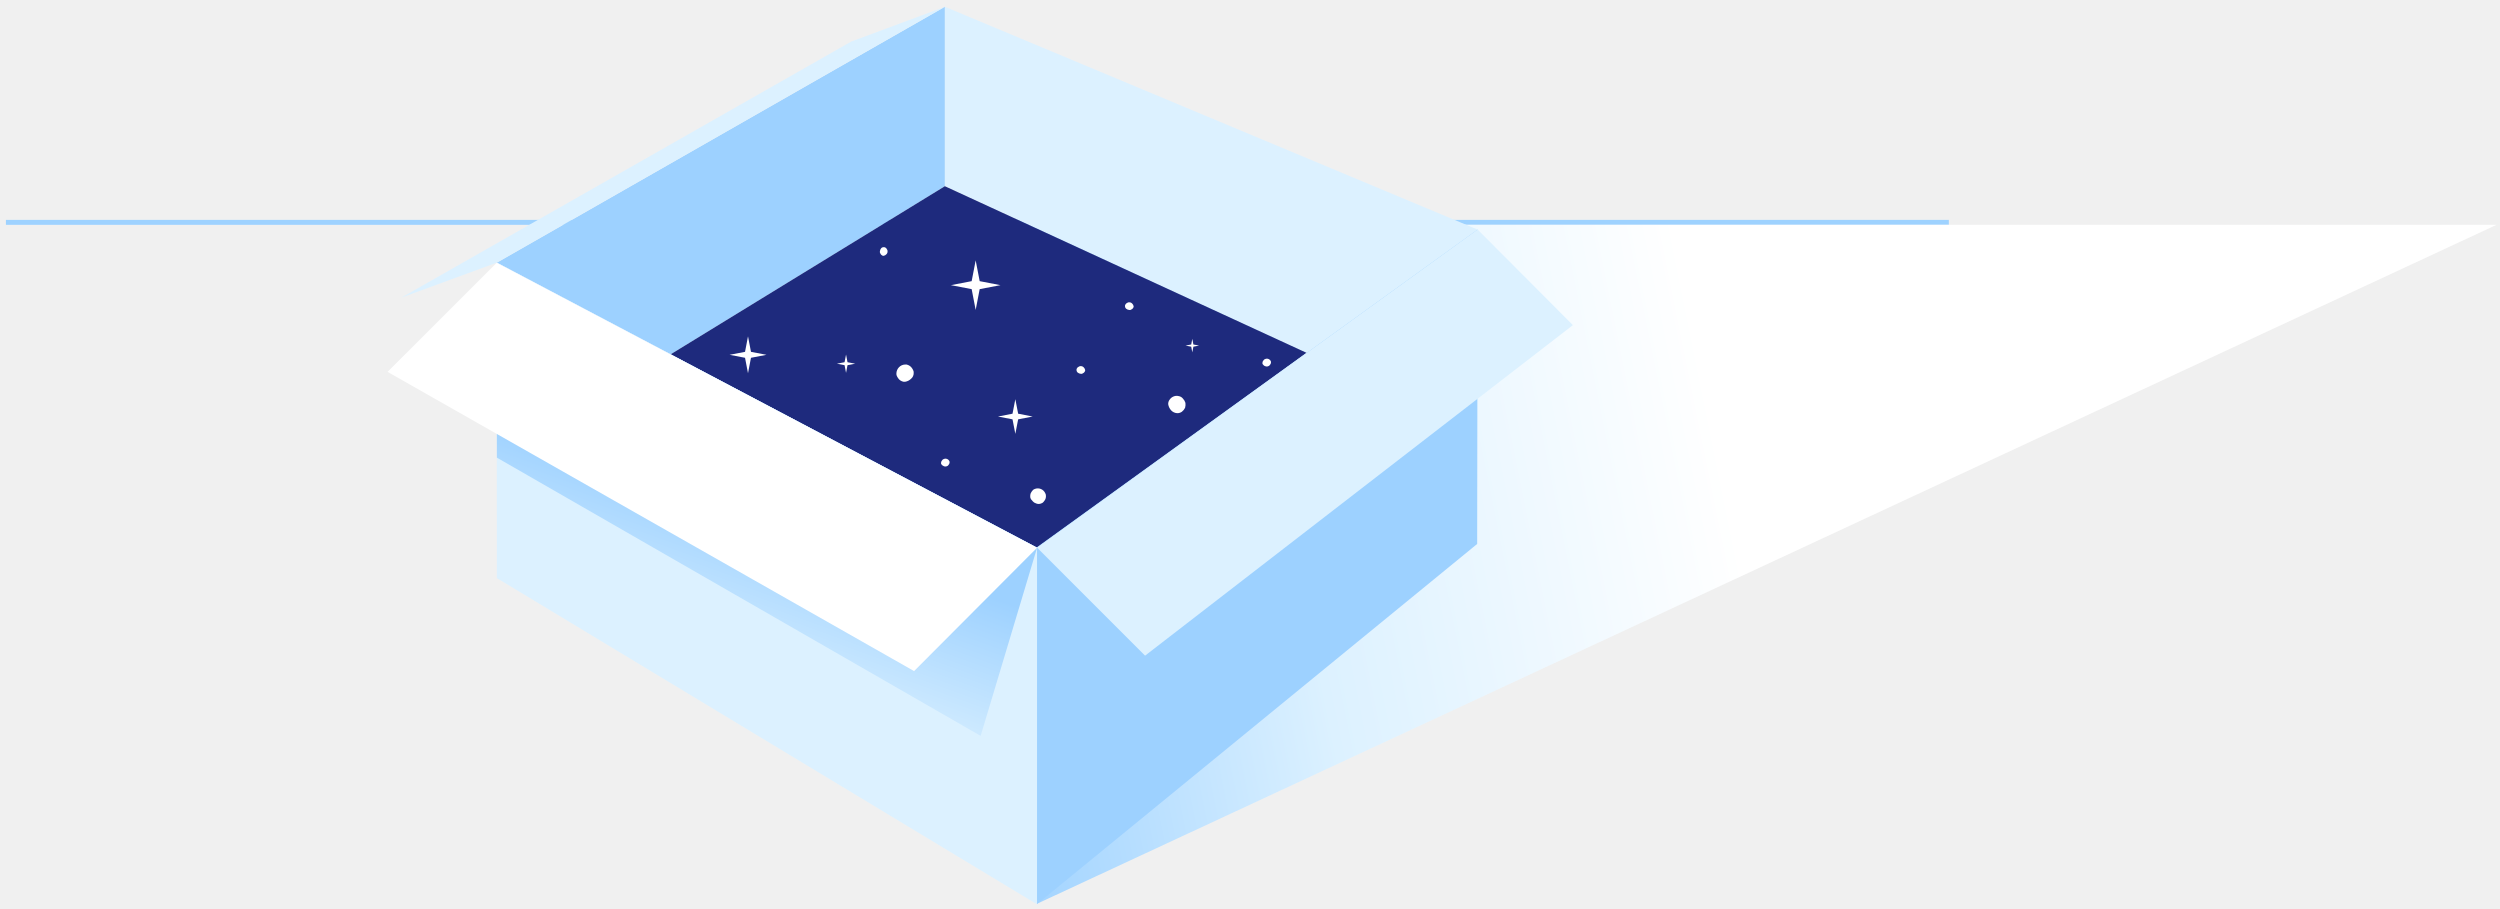
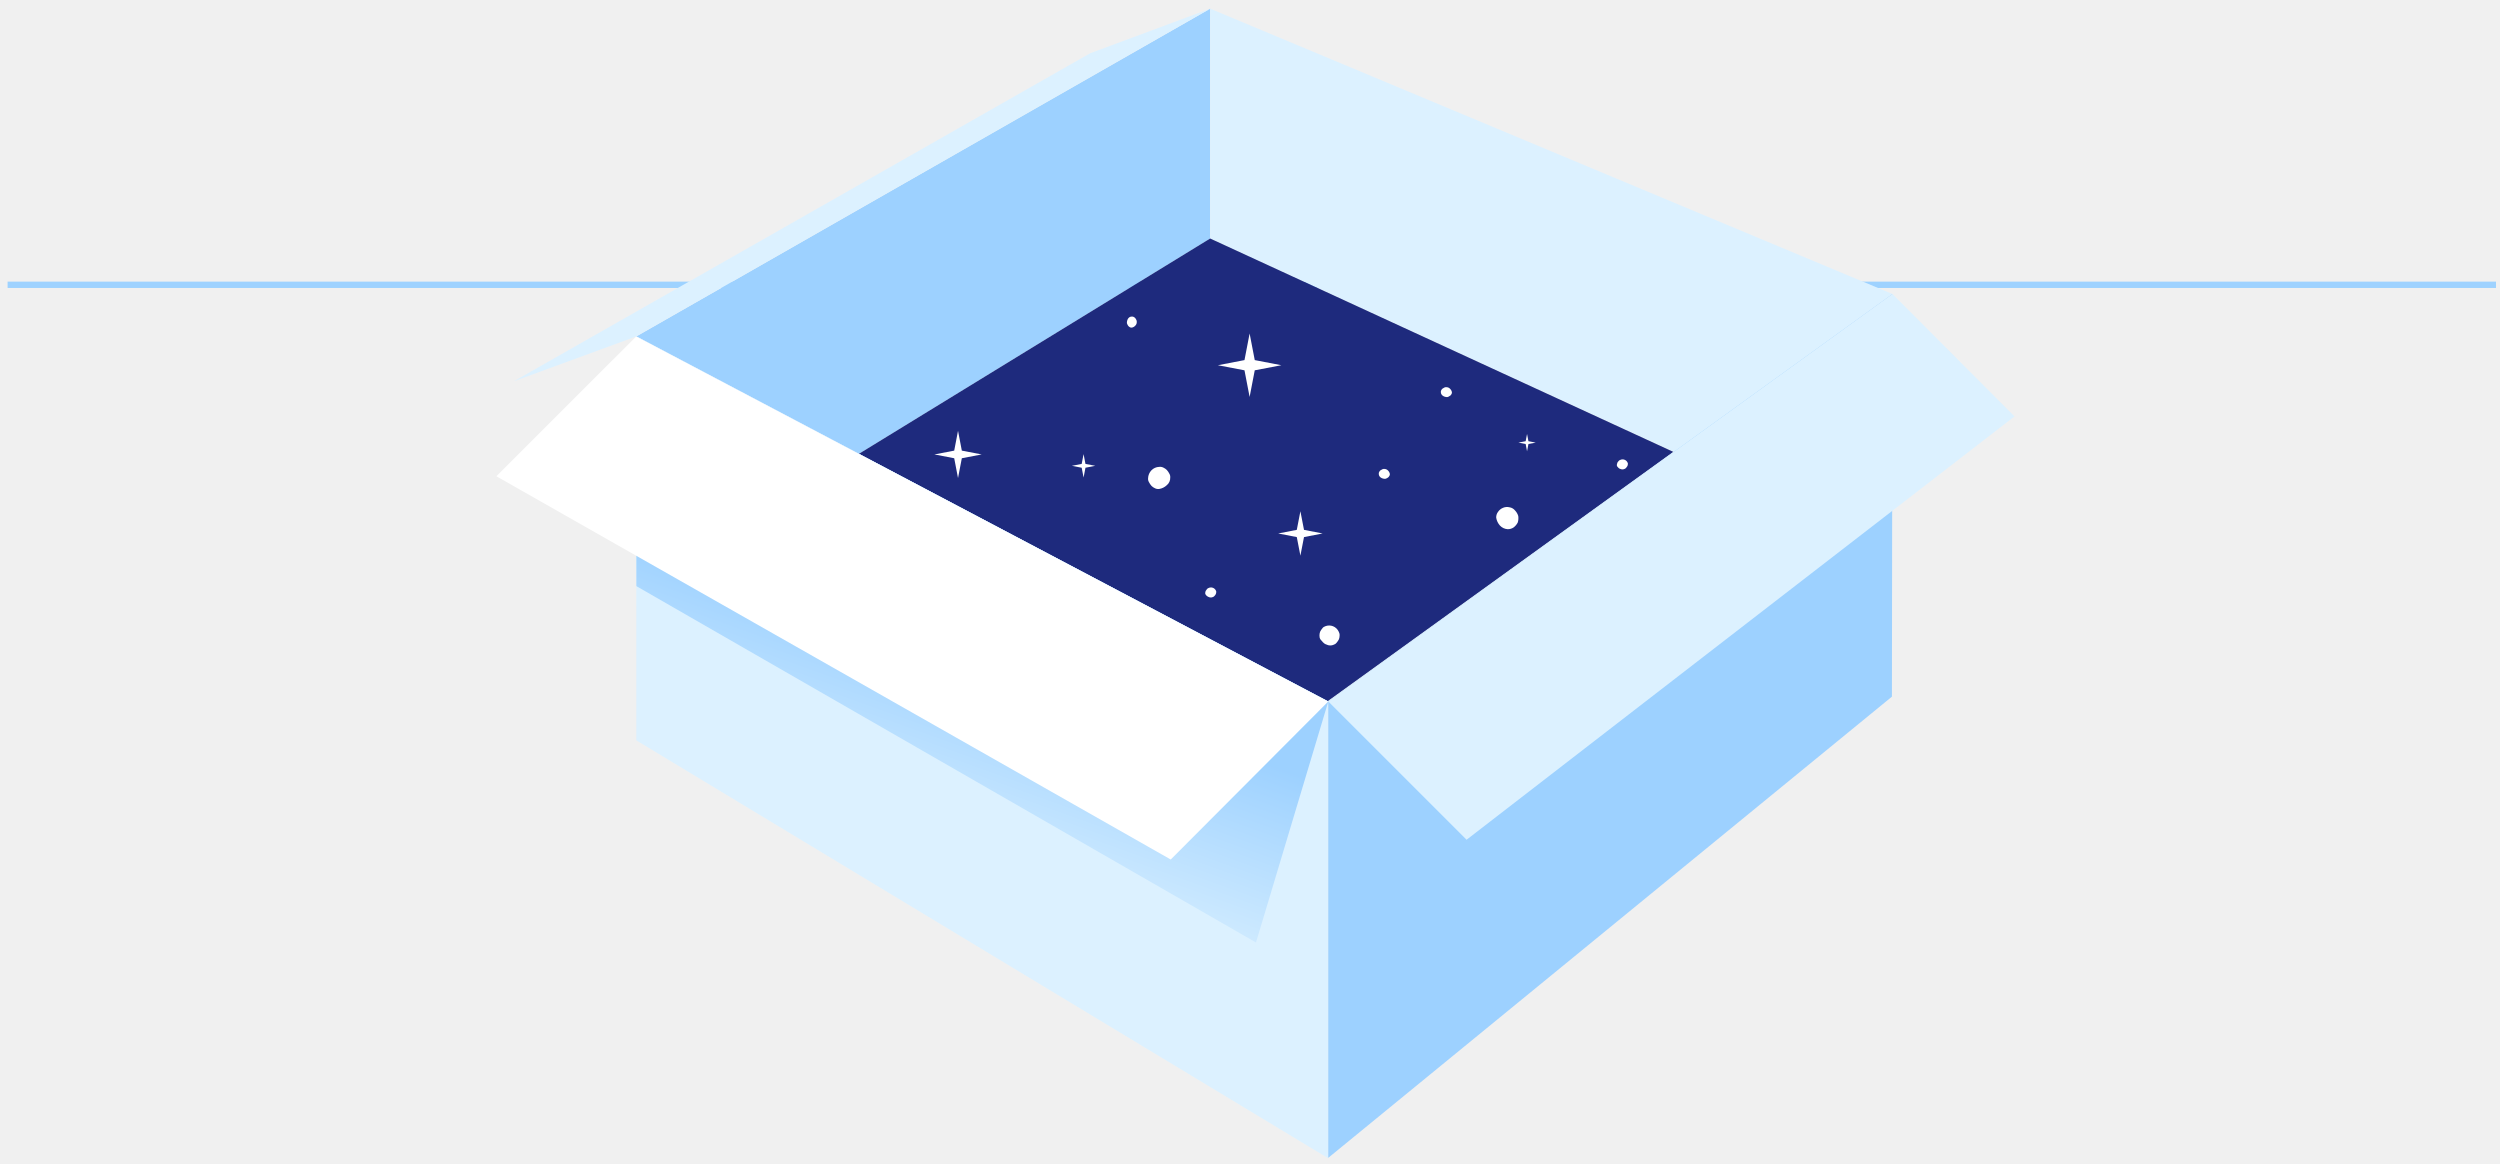
- <svg xmlns="http://www.w3.org/2000/svg" width="333" height="121" viewBox="0 0 333 121" fill="none">
-   <path d="M259.583 29.288H0.789V29.948H259.583V29.288Z" fill="#9ED2FF" />
-   <path d="M332.534 29.946L138.108 120.392L123.584 29.946H332.534Z" fill="url(#paint0_linear_1463_3510)" />
+ <svg xmlns="http://www.w3.org/2000/svg" width="260" height="121" viewBox="0 0 260 121" fill="none">
+   <path d="M259.584 29.288H0.79V29.948H259.584V29.288Z" fill="#9ED2FF" />
  <path d="M66.172 34.989L125.86 0.9V24.807L89.325 47.201L66.172 34.989Z" fill="#9DD1FF" />
-   <path d="M196.815 30.577L125.854 0.9V24.807L174.207 47.053L196.815 30.577Z" fill="#DCF1FF" />
-   <path d="M66.172 34.989L125.86 0.9L113.383 5.535L53.438 39.655L66.172 34.989Z" fill="#DCF1FF" />
+   <path d="M196.815 30.577L125.854 0.9V24.807L174.208 47.053L196.815 30.577Z" fill="#DCF1FF" />
+   <path d="M66.172 34.989L125.859 0.9L113.382 5.535L53.437 39.655L66.172 34.989Z" fill="#DCF1FF" />
  <path d="M174.023 46.993L125.856 24.805L89.324 47.199L138.059 72.937L174.023 46.993Z" fill="#1E2A7D" />
  <path d="M138.145 120.467L66.177 77.001L66.172 34.987L138.139 72.95L138.145 120.467Z" fill="#DCF1FF" />
  <path d="M196.815 30.574L138.139 72.949V120.415L196.76 72.453L196.815 30.574Z" fill="#9DD1FF" />
  <path d="M138.139 72.949L196.815 30.574L209.508 43.308L152.523 87.334L138.139 72.949Z" fill="#DCF1FF" />
-   <path d="M66.186 60.96L130.621 98.019L138.142 72.955L66.172 34.987L66.186 60.96Z" fill="url(#paint1_linear_1463_3510)" />
+   <path d="M66.186 60.96L130.621 98.019L138.142 72.955L66.172 34.987L66.186 60.96Z" fill="url(#paint0_linear_2903_243)" />
  <path d="M51.625 49.531L121.756 89.39L138.141 72.955L66.171 34.987L51.625 49.531Z" fill="white" />
  <path d="M149.849 40.784C149.839 40.715 149.852 40.645 149.888 40.586C149.917 40.526 149.957 40.472 150.005 40.427C150.067 40.379 150.135 40.339 150.206 40.307C150.267 40.275 150.336 40.261 150.404 40.268C150.477 40.264 150.551 40.276 150.619 40.303C150.688 40.331 150.749 40.373 150.8 40.427C150.901 40.521 150.97 40.644 150.998 40.78C151.008 40.849 150.994 40.919 150.959 40.978C150.928 41.038 150.888 41.091 150.839 41.137C150.777 41.184 150.711 41.225 150.641 41.257C150.58 41.289 150.511 41.303 150.443 41.296C150.082 41.261 149.849 41.049 149.849 40.784Z" fill="white" />
  <path d="M143.394 49.284C143.384 49.216 143.397 49.146 143.433 49.086C143.463 49.027 143.502 48.974 143.549 48.927C143.611 48.88 143.679 48.841 143.751 48.811C143.811 48.776 143.88 48.761 143.949 48.768C144.022 48.765 144.096 48.778 144.164 48.805C144.232 48.832 144.294 48.874 144.345 48.927C144.446 49.022 144.515 49.145 144.542 49.281C144.553 49.349 144.539 49.419 144.504 49.478C144.473 49.538 144.432 49.592 144.383 49.638C144.323 49.686 144.257 49.727 144.186 49.758C144.125 49.79 144.056 49.803 143.988 49.797C143.627 49.761 143.394 49.563 143.394 49.284Z" fill="white" />
-   <path d="M113.91 48.445L112.888 48.247L112.694 47.225L112.496 48.247L111.475 48.445L112.496 48.642L112.694 49.664L112.888 48.642L113.91 48.445Z" fill="white" />
-   <path d="M137.553 55.481L135.617 55.106L135.242 53.17L134.867 55.106L132.932 55.481L134.867 55.856L135.242 57.791L135.617 55.856L137.553 55.481Z" fill="white" />
-   <path d="M133.26 37.984L130.493 37.45L129.959 34.683L129.425 37.45L126.658 37.984L129.425 38.512L129.959 41.285L130.493 38.512L133.26 37.984Z" fill="white" />
-   <path d="M159.715 46.031L158.959 45.886L158.814 45.133L158.669 45.886L157.916 46.031L158.669 46.179L158.814 46.932L158.959 46.179L159.715 46.031Z" fill="white" />
-   <path d="M117.706 32.923C117.774 32.913 117.844 32.927 117.904 32.962C117.965 32.99 118.019 33.031 118.063 33.082C118.113 33.141 118.154 33.208 118.183 33.28C118.215 33.341 118.228 33.41 118.222 33.478C118.226 33.552 118.214 33.625 118.186 33.694C118.159 33.762 118.117 33.824 118.063 33.874C117.97 33.978 117.846 34.047 117.709 34.072C117.641 34.082 117.571 34.068 117.511 34.033C117.452 34.002 117.399 33.961 117.352 33.913C117.304 33.853 117.265 33.786 117.236 33.715C117.204 33.654 117.19 33.585 117.197 33.517C117.232 33.146 117.43 32.923 117.706 32.923Z" fill="white" />
-   <path d="M120.552 48.556C120.704 48.535 120.859 48.563 120.996 48.635C121.126 48.693 121.245 48.775 121.348 48.876C121.456 48.993 121.546 49.127 121.616 49.271C121.686 49.39 121.717 49.529 121.704 49.667C121.71 49.818 121.681 49.969 121.619 50.107C121.557 50.244 121.464 50.364 121.348 50.458C121.128 50.67 120.85 50.808 120.552 50.853C120.399 50.873 120.245 50.846 120.108 50.774C119.977 50.717 119.857 50.635 119.755 50.533C119.649 50.414 119.559 50.281 119.487 50.138C119.417 50.019 119.386 49.88 119.399 49.742C119.409 49.43 119.534 49.133 119.748 48.913C119.962 48.692 120.25 48.564 120.552 48.556V48.556Z" fill="white" />
-   <path d="M169.254 48.078C169.286 48.152 169.318 48.223 169.297 48.276C169.292 48.343 169.277 48.409 169.251 48.471C169.213 48.538 169.166 48.601 169.113 48.658C169.07 48.711 169.012 48.75 168.947 48.771C168.88 48.802 168.807 48.819 168.733 48.819C168.659 48.819 168.586 48.802 168.519 48.771C168.381 48.746 168.283 48.615 168.198 48.523C168.166 48.449 168.134 48.375 168.155 48.326C168.161 48.259 168.177 48.194 168.201 48.131C168.239 48.063 168.285 48 168.339 47.944C168.381 47.89 168.439 47.85 168.505 47.831C168.638 47.767 168.79 47.758 168.93 47.804C169.069 47.85 169.186 47.948 169.254 48.078V48.078Z" fill="white" />
-   <path d="M126.444 61.4C126.476 61.475 126.507 61.549 126.486 61.598C126.482 61.665 126.466 61.731 126.44 61.793C126.404 61.862 126.357 61.925 126.302 61.98C126.26 62.034 126.202 62.074 126.136 62.093C126.07 62.124 125.998 62.139 125.924 62.139C125.851 62.139 125.779 62.124 125.712 62.093C125.581 62.045 125.467 61.957 125.387 61.842C125.355 61.768 125.324 61.697 125.345 61.644C125.35 61.577 125.367 61.511 125.394 61.45C125.431 61.382 125.476 61.319 125.529 61.263C125.572 61.21 125.629 61.17 125.695 61.15C125.828 61.086 125.98 61.077 126.12 61.124C126.26 61.17 126.376 61.27 126.444 61.4V61.4Z" fill="white" />
-   <path d="M139.224 65.687C139.296 65.808 139.329 65.949 139.32 66.09C139.32 66.221 139.297 66.351 139.253 66.475C139.19 66.602 139.111 66.721 139.019 66.828C138.947 66.93 138.845 67.005 138.726 67.044C138.603 67.103 138.467 67.132 138.33 67.129C138.193 67.126 138.059 67.091 137.938 67.026C137.676 66.959 137.482 66.673 137.32 66.489C137.248 66.367 137.215 66.227 137.224 66.086C137.224 65.955 137.247 65.824 137.291 65.701C137.353 65.573 137.432 65.455 137.525 65.347C137.597 65.245 137.701 65.169 137.821 65.132C138.082 65.026 138.373 65.025 138.634 65.128C138.895 65.231 139.107 65.431 139.224 65.687V65.687Z" fill="white" />
-   <path d="M155.605 53.844C155.593 53.624 155.661 53.407 155.797 53.231C155.924 53.041 156.107 52.894 156.321 52.809C156.532 52.719 156.768 52.701 156.991 52.758C157.218 52.793 157.424 52.912 157.566 53.092C157.721 53.253 157.835 53.449 157.899 53.662C157.93 53.884 157.914 54.11 157.852 54.326C157.751 54.529 157.605 54.707 157.425 54.846C157.244 54.973 157.026 55.04 156.803 55.036C156.493 55.02 156.202 54.883 155.993 54.656C155.787 54.428 155.652 54.146 155.605 53.844Z" fill="white" />
+   <path d="M113.909 48.445L112.888 48.247L112.693 47.226L112.495 48.247L111.474 48.445L112.495 48.643L112.693 49.664L112.888 48.643L113.909 48.445Z" fill="white" />
+   <path d="M137.552 55.481L135.616 55.105L135.241 53.17L134.866 55.105L132.931 55.481L134.866 55.856L135.241 57.791L135.616 55.856L137.552 55.481Z" fill="white" />
+   <path d="M133.261 37.984L130.494 37.45L129.96 34.683L129.426 37.45L126.659 37.984L129.426 38.512L129.96 41.285L130.494 38.512L133.261 37.984Z" fill="white" />
+   <path d="M159.714 46.031L158.958 45.886L158.813 45.133L158.668 45.886L157.915 46.031L158.668 46.179L158.813 46.932L158.958 46.179L159.714 46.031Z" fill="white" />
+   <path d="M117.707 32.923C117.775 32.913 117.845 32.927 117.905 32.962C117.966 32.99 118.02 33.031 118.064 33.082C118.114 33.141 118.155 33.208 118.184 33.28C118.216 33.341 118.229 33.41 118.223 33.478C118.227 33.552 118.215 33.625 118.187 33.694C118.16 33.762 118.117 33.824 118.064 33.874C117.971 33.978 117.847 34.047 117.71 34.072C117.642 34.082 117.572 34.068 117.512 34.033C117.453 34.002 117.4 33.961 117.353 33.913C117.305 33.853 117.266 33.786 117.237 33.715C117.205 33.654 117.191 33.585 117.198 33.517C117.233 33.146 117.431 32.923 117.707 32.923Z" fill="white" />
+   <path d="M120.552 48.555C120.705 48.535 120.859 48.563 120.997 48.634C121.127 48.693 121.246 48.775 121.349 48.876C121.456 48.993 121.547 49.126 121.617 49.271C121.687 49.39 121.717 49.528 121.705 49.667C121.71 49.818 121.681 49.969 121.619 50.106C121.557 50.244 121.465 50.364 121.349 50.458C121.128 50.67 120.85 50.807 120.552 50.853C120.4 50.873 120.245 50.846 120.108 50.774C119.977 50.717 119.858 50.635 119.756 50.533C119.65 50.414 119.559 50.281 119.488 50.137C119.418 50.019 119.387 49.88 119.4 49.742C119.409 49.429 119.534 49.133 119.748 48.912C119.962 48.692 120.25 48.564 120.552 48.555Z" fill="white" />
+   <path d="M169.254 48.078C169.286 48.152 169.318 48.223 169.296 48.276C169.292 48.343 169.276 48.409 169.25 48.471C169.212 48.538 169.166 48.601 169.113 48.658C169.069 48.711 169.012 48.75 168.946 48.771C168.88 48.802 168.807 48.819 168.733 48.819C168.659 48.819 168.586 48.802 168.519 48.771C168.381 48.746 168.282 48.615 168.197 48.523C168.165 48.449 168.134 48.375 168.155 48.326C168.161 48.259 168.176 48.194 168.201 48.131C168.238 48.063 168.285 48 168.339 47.944C168.381 47.89 168.439 47.85 168.505 47.831C168.637 47.767 168.789 47.758 168.929 47.804C169.069 47.85 169.185 47.948 169.254 48.078Z" fill="white" />
+   <path d="M126.445 61.4C126.477 61.475 126.508 61.549 126.487 61.598C126.483 61.665 126.467 61.731 126.441 61.793C126.405 61.862 126.358 61.925 126.303 61.98C126.261 62.034 126.203 62.074 126.137 62.093C126.071 62.124 125.998 62.139 125.925 62.139C125.852 62.139 125.78 62.124 125.713 62.093C125.582 62.045 125.468 61.957 125.388 61.842C125.356 61.768 125.325 61.697 125.346 61.644C125.351 61.577 125.368 61.511 125.395 61.45C125.432 61.382 125.477 61.319 125.529 61.263C125.573 61.21 125.63 61.17 125.696 61.15C125.829 61.086 125.981 61.077 126.121 61.124C126.261 61.17 126.377 61.27 126.445 61.4Z" fill="white" />
+   <path d="M139.224 65.687C139.295 65.809 139.328 65.949 139.319 66.09C139.319 66.221 139.296 66.351 139.252 66.475C139.189 66.602 139.111 66.721 139.019 66.828C138.947 66.93 138.844 67.006 138.726 67.044C138.602 67.103 138.466 67.132 138.329 67.129C138.193 67.126 138.058 67.091 137.938 67.026C137.676 66.959 137.482 66.673 137.319 66.489C137.248 66.367 137.215 66.227 137.224 66.086C137.223 65.955 137.246 65.825 137.291 65.701C137.353 65.574 137.431 65.455 137.524 65.348C137.596 65.245 137.701 65.169 137.821 65.132C138.081 65.026 138.372 65.025 138.634 65.128C138.895 65.232 139.106 65.432 139.224 65.687Z" fill="white" />
+   <path d="M155.605 53.844C155.594 53.624 155.662 53.407 155.797 53.231C155.925 53.041 156.108 52.894 156.322 52.809C156.533 52.719 156.768 52.701 156.991 52.758C157.219 52.793 157.424 52.913 157.567 53.092C157.721 53.254 157.835 53.449 157.899 53.663C157.93 53.885 157.914 54.111 157.852 54.326C157.752 54.529 157.606 54.707 157.426 54.846C157.244 54.973 157.026 55.04 156.803 55.036C156.493 55.02 156.202 54.883 155.993 54.656C155.787 54.428 155.653 54.146 155.605 53.844Z" fill="white" />
  <path d="M102.093 47.261L100.03 46.865L99.634 44.801L99.238 46.865L97.178 47.261L99.238 47.657L99.634 49.717L100.03 47.657L102.093 47.261Z" fill="white" />
  <defs>
-     <linearGradient id="paint0_linear_1463_3510" x1="119.179" y1="85.796" x2="229.765" y2="63.457" gradientUnits="userSpaceOnUse">
-       <stop offset="0.059" stop-color="#9DD1FF" />
-       <stop offset="0.487" stop-color="#DCF1FF" />
-       <stop offset="1" stop-color="white" />
-     </linearGradient>
-     <linearGradient id="paint1_linear_1463_3510" x1="90.175" y1="89.308" x2="116.666" y2="15.814" gradientUnits="userSpaceOnUse">
+     <linearGradient id="paint0_linear_2903_243" x1="90.175" y1="89.308" x2="116.666" y2="15.814" gradientUnits="userSpaceOnUse">
      <stop stop-color="#DCF1FF" />
      <stop offset="0.3" stop-color="#9DD1FF" />
    </linearGradient>
  </defs>
</svg>
